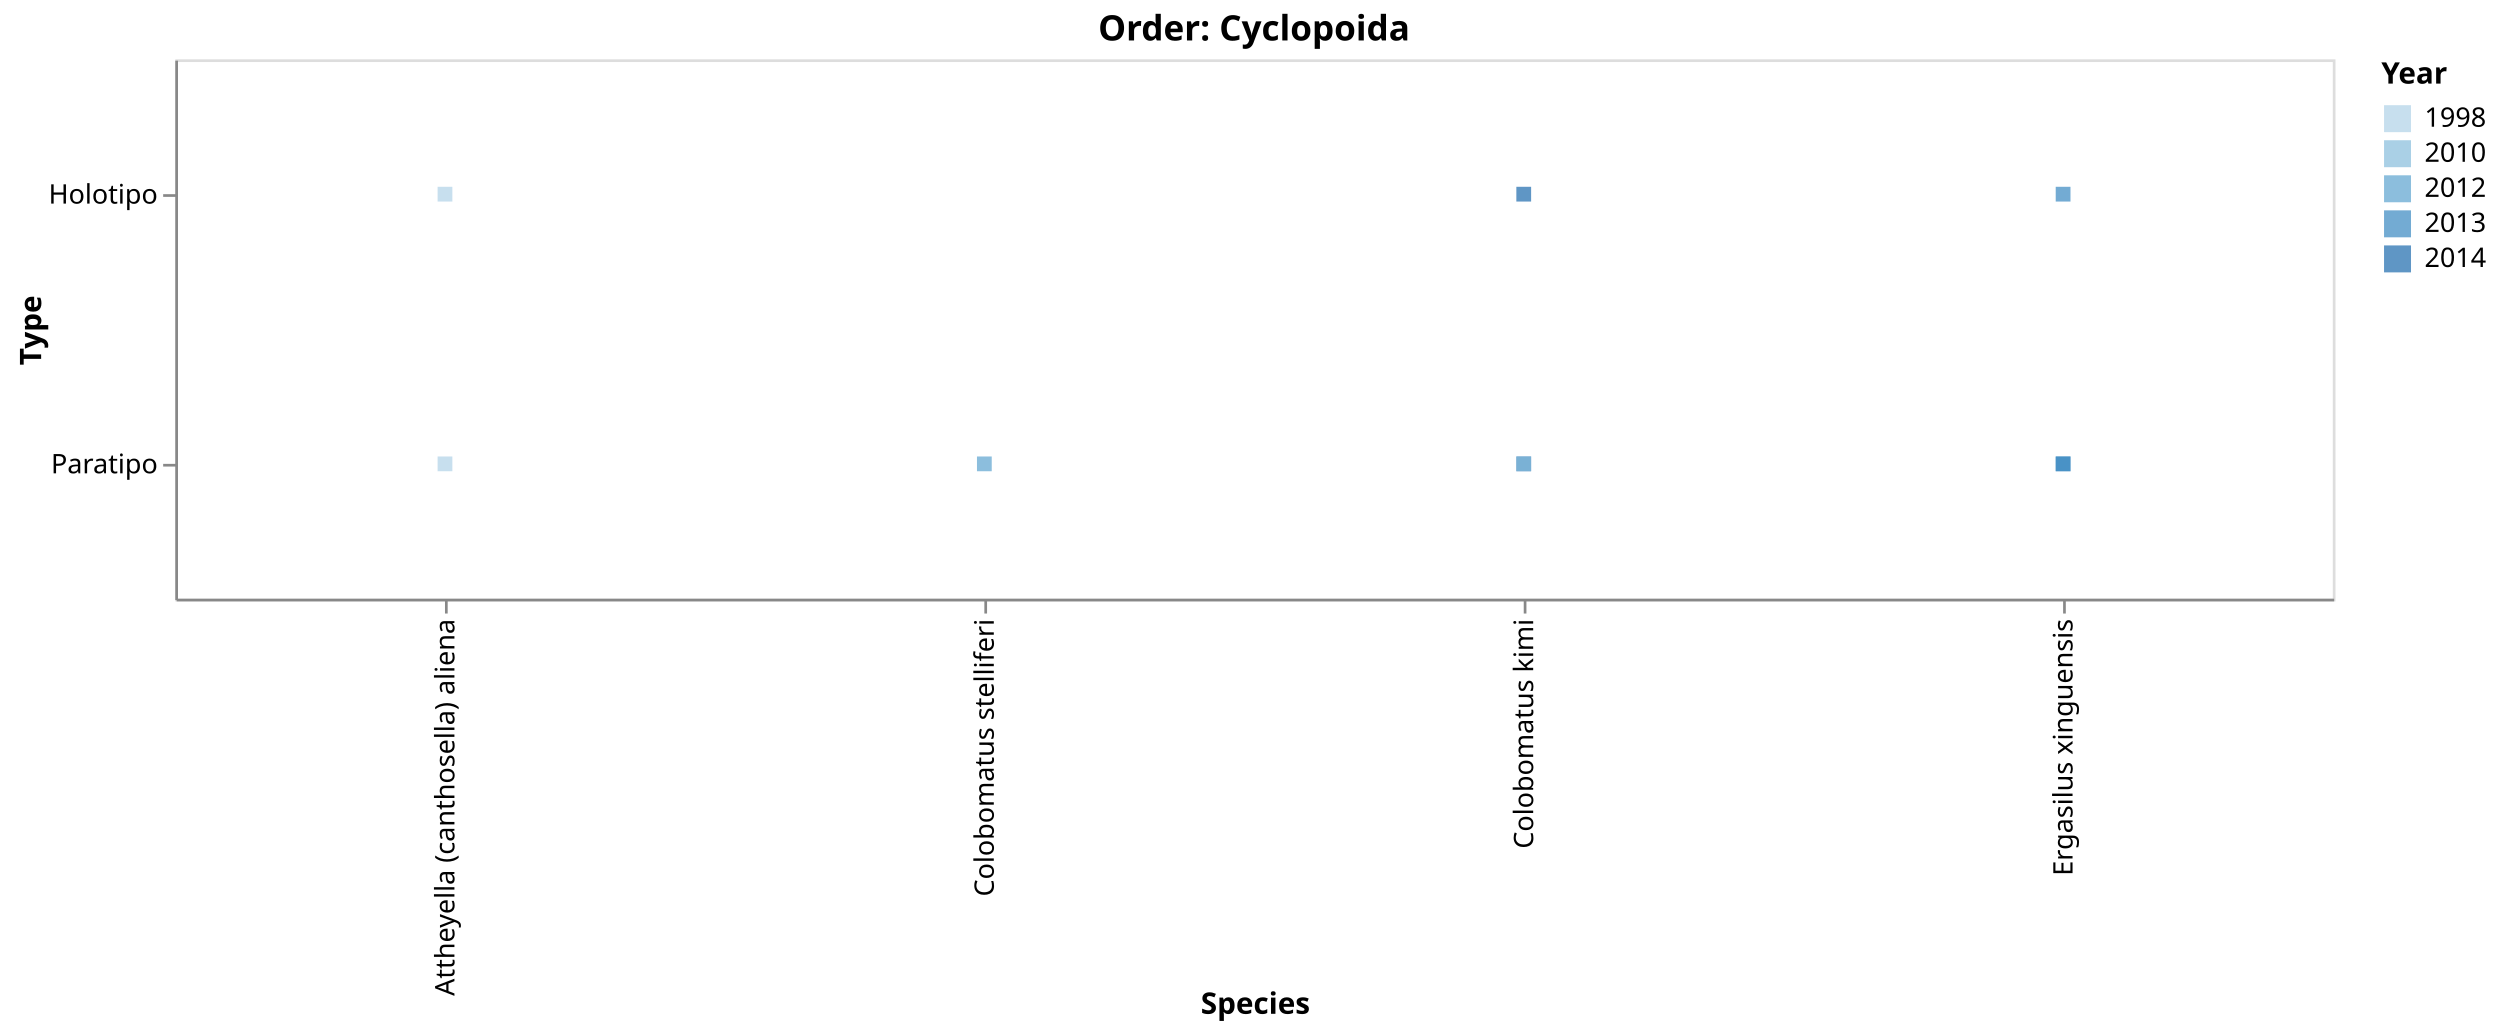
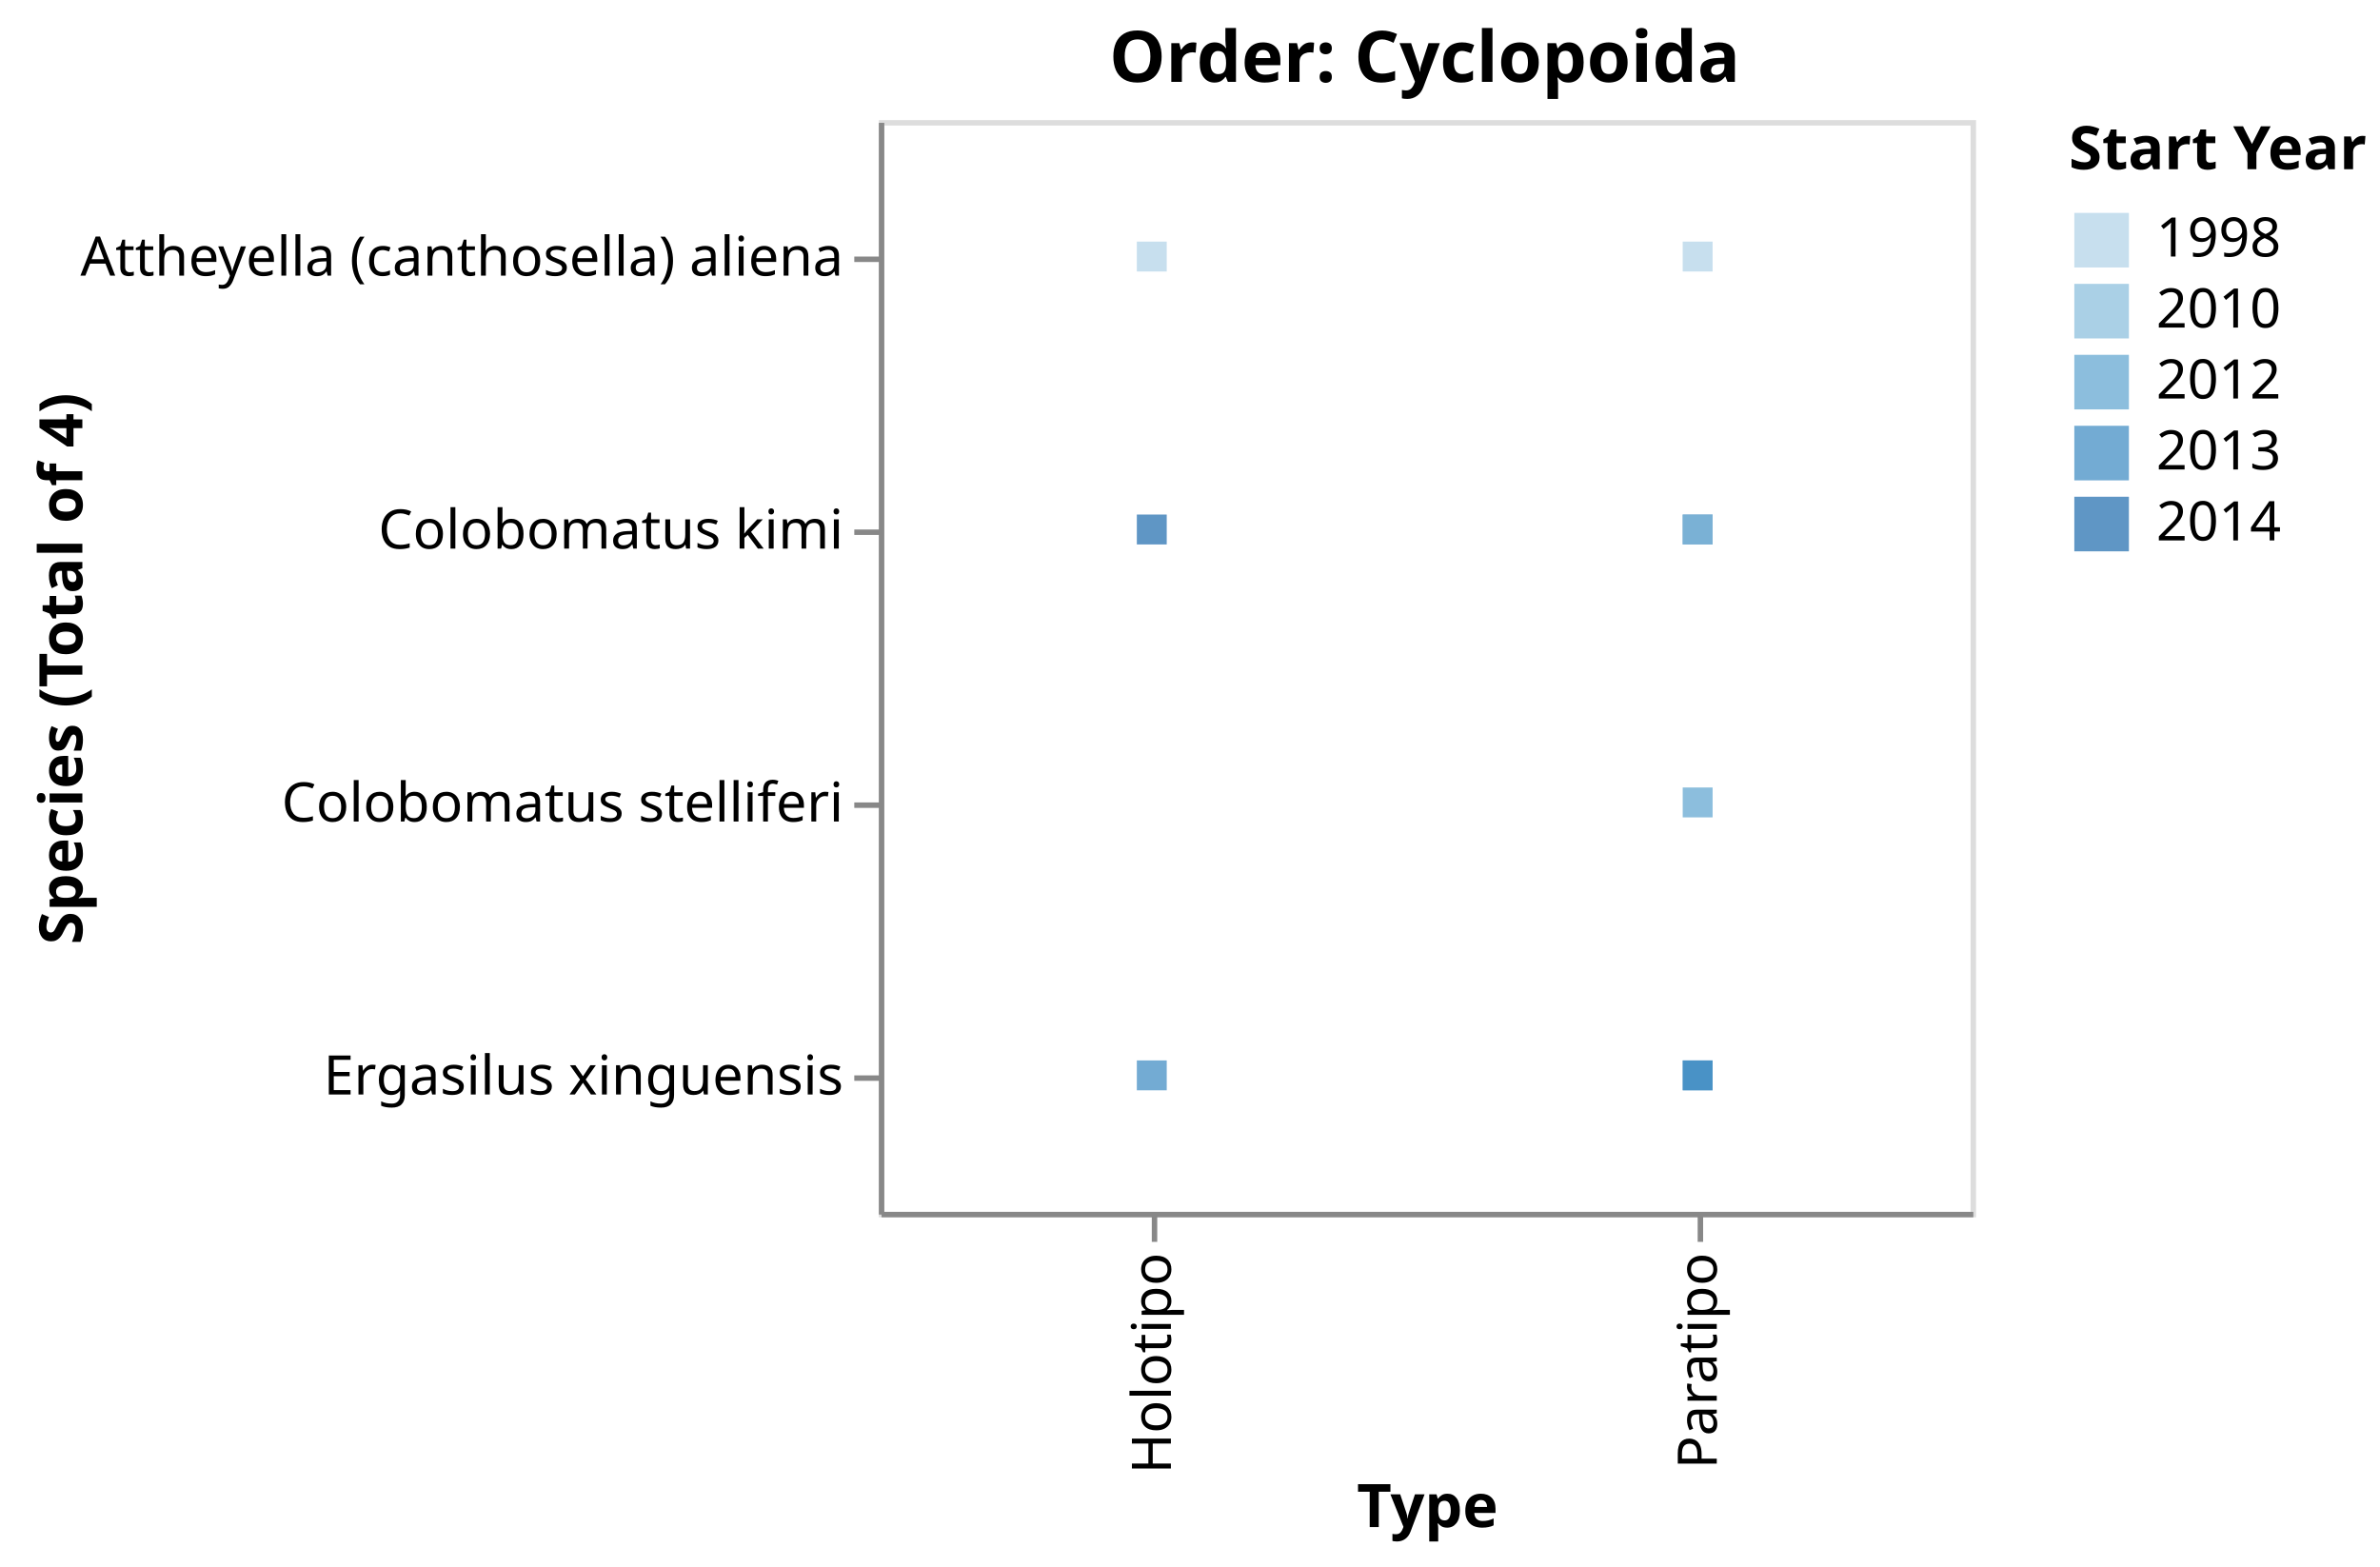
- <svg xmlns="http://www.w3.org/2000/svg" class="marks" width="927" height="383" viewBox="0 0 927 383" version="1.1">
-   <g transform="translate(65,22)">
+ <svg xmlns="http://www.w3.org/2000/svg" class="marks" width="436" height="287" viewBox="0 0 436 287" version="1.1">
+   <g transform="translate(161,22)">
    <g class="mark-group role-frame root">
      <g transform="translate(0,0)">
-         <path class="background" d="M0.5,0.5h800v200h-800Z" style="fill: none; stroke: #ddd;" />
+         <path class="background" d="M0.5,0.5h200v200h-200Z" style="fill: none; stroke: #ddd;" />
        <g>
          <g class="mark-symbol role-mark marks">
-             <path transform="translate(100,50)" d="M-2.739,-2.739h5.477v5.477h-5.477Z" style="fill: rgb(175, 209, 231); stroke-width: 2; opacity: 0.7;" />
-             <path transform="translate(100,150)" d="M-2.739,-2.739h5.477v5.477h-5.477Z" style="fill: rgb(175, 209, 231); stroke-width: 2; opacity: 0.7;" />
-             <path transform="translate(300,150)" d="M-2.739,-2.739h5.477v5.477h-5.477Z" style="fill: rgb(91, 163, 207); stroke-width: 2; opacity: 0.7;" />
-             <path transform="translate(500,150)" d="M-2.739,-2.739h5.477v5.477h-5.477Z" style="fill: rgb(27, 105, 173); stroke-width: 2; opacity: 0.7;" />
-             <path transform="translate(500,50)" d="M-2.739,-2.739h5.477v5.477h-5.477Z" style="fill: rgb(27, 105, 173); stroke-width: 2; opacity: 0.7;" />
-             <path transform="translate(500,150)" d="M-2.739,-2.739h5.477v5.477h-5.477Z" style="fill: rgb(134, 188, 220); stroke-width: 2; opacity: 0.7;" />
-             <path transform="translate(700,50)" d="M-2.739,-2.739h5.477v5.477h-5.477Z" style="fill: rgb(56, 135, 192); stroke-width: 2; opacity: 0.7;" />
-             <path transform="translate(700,150)" d="M-2.739,-2.739h5.477v5.477h-5.477Z" style="fill: rgb(56, 135, 192); stroke-width: 2; opacity: 0.7;" />
-             <path transform="translate(700,150)" d="M-2.739,-2.739h5.477v5.477h-5.477Z" style="fill: rgb(56, 135, 192); stroke-width: 2; opacity: 0.7;" />
+             <path transform="translate(50,25)" d="M-2.739,-2.739h5.477v5.477h-5.477Z" style="fill: rgb(175, 209, 231); stroke-width: 2; opacity: 0.7;" />
+             <path transform="translate(150,25)" d="M-2.739,-2.739h5.477v5.477h-5.477Z" style="fill: rgb(175, 209, 231); stroke-width: 2; opacity: 0.7;" />
+             <path transform="translate(150,125)" d="M-2.739,-2.739h5.477v5.477h-5.477Z" style="fill: rgb(91, 163, 207); stroke-width: 2; opacity: 0.7;" />
+             <path transform="translate(150,75)" d="M-2.739,-2.739h5.477v5.477h-5.477Z" style="fill: rgb(27, 105, 173); stroke-width: 2; opacity: 0.7;" />
+             <path transform="translate(50,75)" d="M-2.739,-2.739h5.477v5.477h-5.477Z" style="fill: rgb(27, 105, 173); stroke-width: 2; opacity: 0.7;" />
+             <path transform="translate(150,75)" d="M-2.739,-2.739h5.477v5.477h-5.477Z" style="fill: rgb(134, 188, 220); stroke-width: 2; opacity: 0.7;" />
+             <path transform="translate(50,175)" d="M-2.739,-2.739h5.477v5.477h-5.477Z" style="fill: rgb(56, 135, 192); stroke-width: 2; opacity: 0.7;" />
+             <path transform="translate(150,175)" d="M-2.739,-2.739h5.477v5.477h-5.477Z" style="fill: rgb(56, 135, 192); stroke-width: 2; opacity: 0.7;" />
+             <path transform="translate(150,175)" d="M-2.739,-2.739h5.477v5.477h-5.477Z" style="fill: rgb(56, 135, 192); stroke-width: 2; opacity: 0.7;" />
          </g>
          <g class="mark-group role-legend">
-             <g transform="translate(818,0)">
-               <path class="background" d="M0,0h39v79h-39Z" style="pointer-events: none; fill: none;" />
+             <g transform="translate(218,0)">
+               <path class="background" d="M0,0h52v79h-52Z" style="pointer-events: none; fill: none;" />
              <g>
                <g class="mark-group role-legend-entry">
                  <g transform="translate(0,16)">
                    <path class="background" d="M0,0h0v0h0Z" style="pointer-events: none; fill: none;" />
                    <g>
                      <g class="mark-group role-scope">
                        <g transform="translate(0,0)">
                          <path class="background" d="M0,0h38.246v11h-38.246Z" style="pointer-events: none; fill: none; opacity: 1;" />
                          <g>
                            <g class="mark-symbol role-legend-symbol" style="pointer-events: none;">
                              <path transform="translate(6,6)" d="M-5,-5h10v10h-10Z" style="fill: rgb(175, 209, 231); stroke-width: 1.5; opacity: 0.7;" />
                            </g>
                            <g class="mark-text role-legend-label" style="pointer-events: none;">
                              <text text-anchor="start" transform="translate(16,9)" style="font-family: sans-serif; font-size: 10px; fill: #000; opacity: 1;">1998</text>
                            </g>
                          </g>
                          <path class="foreground" d="" style="pointer-events: none; display: none; fill: none;" />
                        </g>
                        <g transform="translate(0,13)">
                          <path class="background" d="M0,0h38.246v11h-38.246Z" style="pointer-events: none; fill: none; opacity: 1;" />
                          <g>
                            <g class="mark-symbol role-legend-symbol" style="pointer-events: none;">
                              <path transform="translate(6,6)" d="M-5,-5h10v10h-10Z" style="fill: rgb(134, 188, 220); stroke-width: 1.5; opacity: 0.7;" />
                            </g>
                            <g class="mark-text role-legend-label" style="pointer-events: none;">
                              <text text-anchor="start" transform="translate(16,9)" style="font-family: sans-serif; font-size: 10px; fill: #000; opacity: 1;">2010</text>
                            </g>
                          </g>
                          <path class="foreground" d="" style="pointer-events: none; display: none; fill: none;" />
                        </g>
                        <g transform="translate(0,26)">
                          <path class="background" d="M0,0h38.246v11h-38.246Z" style="pointer-events: none; fill: none; opacity: 1;" />
                          <g>
                            <g class="mark-symbol role-legend-symbol" style="pointer-events: none;">
                              <path transform="translate(6,6)" d="M-5,-5h10v10h-10Z" style="fill: rgb(91, 163, 207); stroke-width: 1.5; opacity: 0.7;" />
                            </g>
                            <g class="mark-text role-legend-label" style="pointer-events: none;">
                              <text text-anchor="start" transform="translate(16,9)" style="font-family: sans-serif; font-size: 10px; fill: #000; opacity: 1;">2012</text>
                            </g>
                          </g>
                          <path class="foreground" d="" style="pointer-events: none; display: none; fill: none;" />
                        </g>
                        <g transform="translate(0,39)">
                          <path class="background" d="M0,0h38.246v11h-38.246Z" style="pointer-events: none; fill: none; opacity: 1;" />
                          <g>
                            <g class="mark-symbol role-legend-symbol" style="pointer-events: none;">
                              <path transform="translate(6,6)" d="M-5,-5h10v10h-10Z" style="fill: rgb(56, 135, 192); stroke-width: 1.5; opacity: 0.7;" />
                            </g>
                            <g class="mark-text role-legend-label" style="pointer-events: none;">
                              <text text-anchor="start" transform="translate(16,9)" style="font-family: sans-serif; font-size: 10px; fill: #000; opacity: 1;">2013</text>
                            </g>
                          </g>
                          <path class="foreground" d="" style="pointer-events: none; display: none; fill: none;" />
                        </g>
                        <g transform="translate(0,52)">
                          <path class="background" d="M0,0h38.246v11h-38.246Z" style="pointer-events: none; fill: none; opacity: 1;" />
                          <g>
                            <g class="mark-symbol role-legend-symbol" style="pointer-events: none;">
                              <path transform="translate(6,6)" d="M-5,-5h10v10h-10Z" style="fill: rgb(27, 105, 173); stroke-width: 1.5; opacity: 0.7;" />
                            </g>
                            <g class="mark-text role-legend-label" style="pointer-events: none;">
                              <text text-anchor="start" transform="translate(16,9)" style="font-family: sans-serif; font-size: 10px; fill: #000; opacity: 1;">2014</text>
                            </g>
                          </g>
                          <path class="foreground" d="" style="pointer-events: none; display: none; fill: none;" />
                        </g>
                      </g>
                    </g>
                    <path class="foreground" d="" style="pointer-events: none; display: none; fill: none;" />
                  </g>
                </g>
                <g class="mark-text role-legend-title" style="pointer-events: none;">
-                   <text text-anchor="start" transform="translate(0,9)" style="font-family: sans-serif; font-size: 11px; font-weight: bold; fill: #000; opacity: 1;">Year</text>
+                   <text text-anchor="start" transform="translate(0,9)" style="font-family: sans-serif; font-size: 11px; font-weight: bold; fill: #000; opacity: 1;">Start Year</text>
                </g>
              </g>
              <path class="foreground" d="" style="pointer-events: none; display: none; fill: none;" />
            </g>
          </g>
          <g class="mark-group role-title">
-             <g transform="translate(400,-17)">
+             <g transform="translate(100,-17)">
              <path class="background" d="M0,0h0v0h0Z" style="pointer-events: none; fill: none;" />
              <g>
                <g class="mark-text role-title-text" style="pointer-events: none;">
                  <text text-anchor="middle" transform="translate(0,10)" style="font-family: sans-serif; font-size: 13px; font-weight: bold; fill: #000; opacity: 1;">Order: Cyclopoida</text>
                </g>
              </g>
              <path class="foreground" d="" style="pointer-events: none; display: none; fill: none;" />
            </g>
          </g>
          <g class="mark-group role-axis">
            <g transform="translate(0.5,200.5)">
              <path class="background" d="M0,0h0v0h0Z" style="pointer-events: none; fill: none;" />
              <g>
                <g class="mark-rule role-axis-tick" style="pointer-events: none;">
-                   <line transform="translate(100,0)" x2="0" y2="5" style="fill: none; stroke: #888; stroke-width: 1; opacity: 1;" />
-                   <line transform="translate(300,0)" x2="0" y2="5" style="fill: none; stroke: #888; stroke-width: 1; opacity: 1;" />
-                   <line transform="translate(500,0)" x2="0" y2="5" style="fill: none; stroke: #888; stroke-width: 1; opacity: 1;" />
-                   <line transform="translate(700,0)" x2="0" y2="5" style="fill: none; stroke: #888; stroke-width: 1; opacity: 1;" />
+                   <line transform="translate(50,0)" x2="0" y2="5" style="fill: none; stroke: #888; stroke-width: 1; opacity: 1;" />
+                   <line transform="translate(150,0)" x2="0" y2="5" style="fill: none; stroke: #888; stroke-width: 1; opacity: 1;" />
                </g>
                <g class="mark-text role-axis-label" style="pointer-events: none;">
-                   <text text-anchor="end" transform="translate(100,7) rotate(270) translate(0,3)" style="font-family: sans-serif; font-size: 10px; fill: #000; opacity: 1;">Attheyella (canthosella) aliena</text>
-                   <text text-anchor="end" transform="translate(300,7) rotate(270) translate(0,3)" style="font-family: sans-serif; font-size: 10px; fill: #000; opacity: 1;">Colobomatus stelliferi</text>
-                   <text text-anchor="end" transform="translate(500,7) rotate(270) translate(0,3)" style="font-family: sans-serif; font-size: 10px; fill: #000; opacity: 1;">Colobomatus kimi</text>
-                   <text text-anchor="end" transform="translate(700,7) rotate(270) translate(0,3)" style="font-family: sans-serif; font-size: 10px; fill: #000; opacity: 1;">Ergasilus xinguensis</text>
+                   <text text-anchor="end" transform="translate(50,7) rotate(270) translate(0,3)" style="font-family: sans-serif; font-size: 10px; fill: #000; opacity: 1;">Holotipo</text>
+                   <text text-anchor="end" transform="translate(150,7) rotate(270) translate(0,3)" style="font-family: sans-serif; font-size: 10px; fill: #000; opacity: 1;">Paratipo</text>
                </g>
                <g class="mark-rule role-axis-domain" style="pointer-events: none;">
-                   <line transform="translate(0,0)" x2="800" y2="0" style="fill: none; stroke: #888; stroke-width: 1; opacity: 1;" />
+                   <line transform="translate(0,0)" x2="200" y2="0" style="fill: none; stroke: #888; stroke-width: 1; opacity: 1;" />
                </g>
                <g class="mark-text role-axis-title" style="pointer-events: none;">
-                   <text text-anchor="middle" transform="translate(400,153.4131)" style="font-family: sans-serif; font-size: 11px; font-weight: bold; fill: #000; opacity: 1;">Species</text>
+                   <text text-anchor="middle" transform="translate(100,57.24609)" style="font-family: sans-serif; font-size: 11px; font-weight: bold; fill: #000; opacity: 1;">Type</text>
                </g>
              </g>
              <path class="foreground" d="" style="pointer-events: none; display: none; fill: none;" />
            </g>
          </g>
          <g class="mark-group role-axis">
            <g transform="translate(0.5,0.5)">
              <path class="background" d="M0,0h0v0h0Z" style="pointer-events: none; fill: none;" />
              <g>
                <g class="mark-rule role-axis-tick" style="pointer-events: none;">
-                   <line transform="translate(0,50)" x2="-5" y2="0" style="fill: none; stroke: #888; stroke-width: 1; opacity: 1;" />
-                   <line transform="translate(0,150)" x2="-5" y2="0" style="fill: none; stroke: #888; stroke-width: 1; opacity: 1;" />
+                   <line transform="translate(0,25)" x2="-5" y2="0" style="fill: none; stroke: #888; stroke-width: 1; opacity: 1;" />
+                   <line transform="translate(0,75)" x2="-5" y2="0" style="fill: none; stroke: #888; stroke-width: 1; opacity: 1;" />
+                   <line transform="translate(0,125)" x2="-5" y2="0" style="fill: none; stroke: #888; stroke-width: 1; opacity: 1;" />
+                   <line transform="translate(0,175)" x2="-5" y2="0" style="fill: none; stroke: #888; stroke-width: 1; opacity: 1;" />
                </g>
                <g class="mark-text role-axis-label" style="pointer-events: none;">
-                   <text text-anchor="end" transform="translate(-7,53)" style="font-family: sans-serif; font-size: 10px; fill: #000; opacity: 1;">Holotipo</text>
-                   <text text-anchor="end" transform="translate(-7,153)" style="font-family: sans-serif; font-size: 10px; fill: #000; opacity: 1;">Paratipo</text>
+                   <text text-anchor="end" transform="translate(-7,28)" style="font-family: sans-serif; font-size: 10px; fill: #000; opacity: 1;">Attheyella (canthosella) aliena</text>
+                   <text text-anchor="end" transform="translate(-7,78)" style="font-family: sans-serif; font-size: 10px; fill: #000; opacity: 1;">Colobomatus kimi</text>
+                   <text text-anchor="end" transform="translate(-7,128)" style="font-family: sans-serif; font-size: 10px; fill: #000; opacity: 1;">Colobomatus stelliferi</text>
+                   <text text-anchor="end" transform="translate(-7,178)" style="font-family: sans-serif; font-size: 10px; fill: #000; opacity: 1;">Ergasilus xinguensis</text>
                </g>
                <g class="mark-rule role-axis-domain" style="pointer-events: none;">
                  <line transform="translate(0,0)" x2="0" y2="200" style="fill: none; stroke: #888; stroke-width: 1; opacity: 1;" />
                </g>
                <g class="mark-text role-axis-title" style="pointer-events: none;">
-                   <text text-anchor="middle" transform="translate(-48.24609,100) rotate(-90) translate(0,-2)" style="font-family: sans-serif; font-size: 11px; font-weight: bold; fill: #000; opacity: 1;">Type</text>
+                   <text text-anchor="middle" transform="translate(-144.4131,100) rotate(-90) translate(0,-2)" style="font-family: sans-serif; font-size: 11px; font-weight: bold; fill: #000; opacity: 1;">Species (Total of 4)</text>
                </g>
              </g>
              <path class="foreground" d="" style="pointer-events: none; display: none; fill: none;" />
            </g>
          </g>
        </g>
        <path class="foreground" d="" style="display: none; fill: none;" />
      </g>
    </g>
  </g>
</svg>
